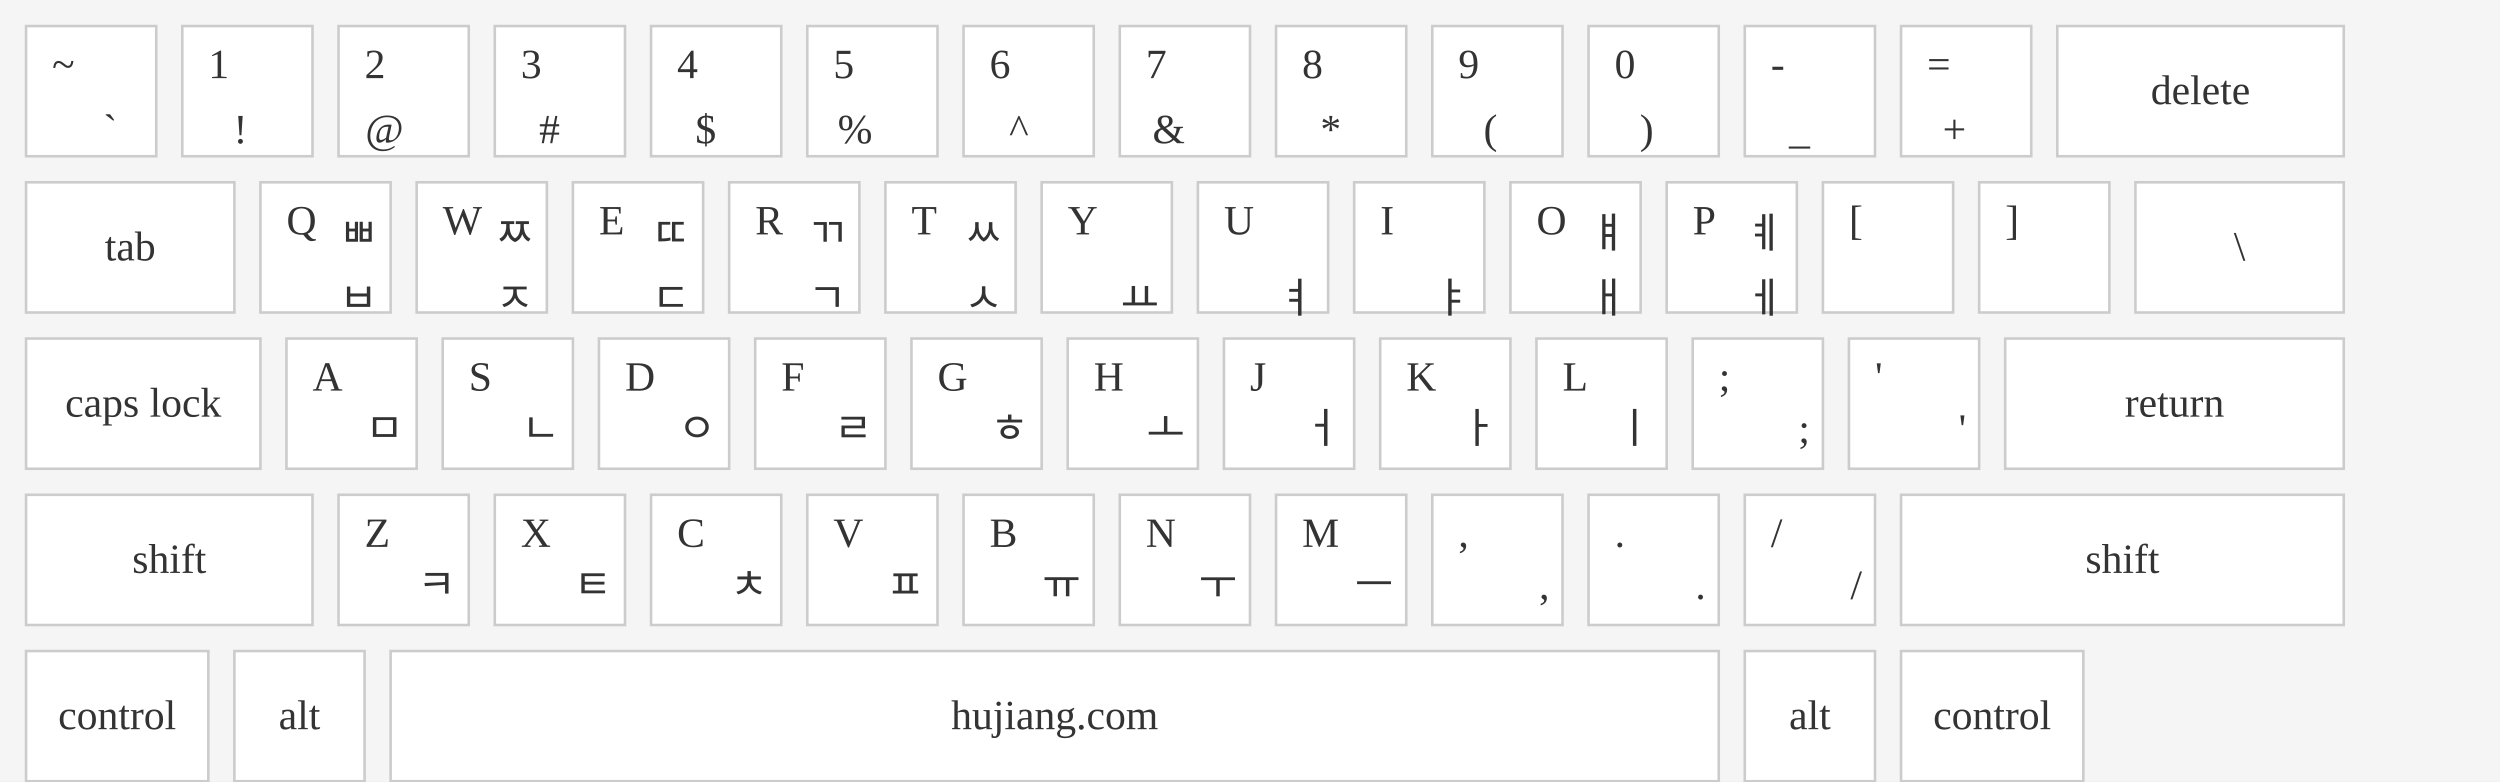
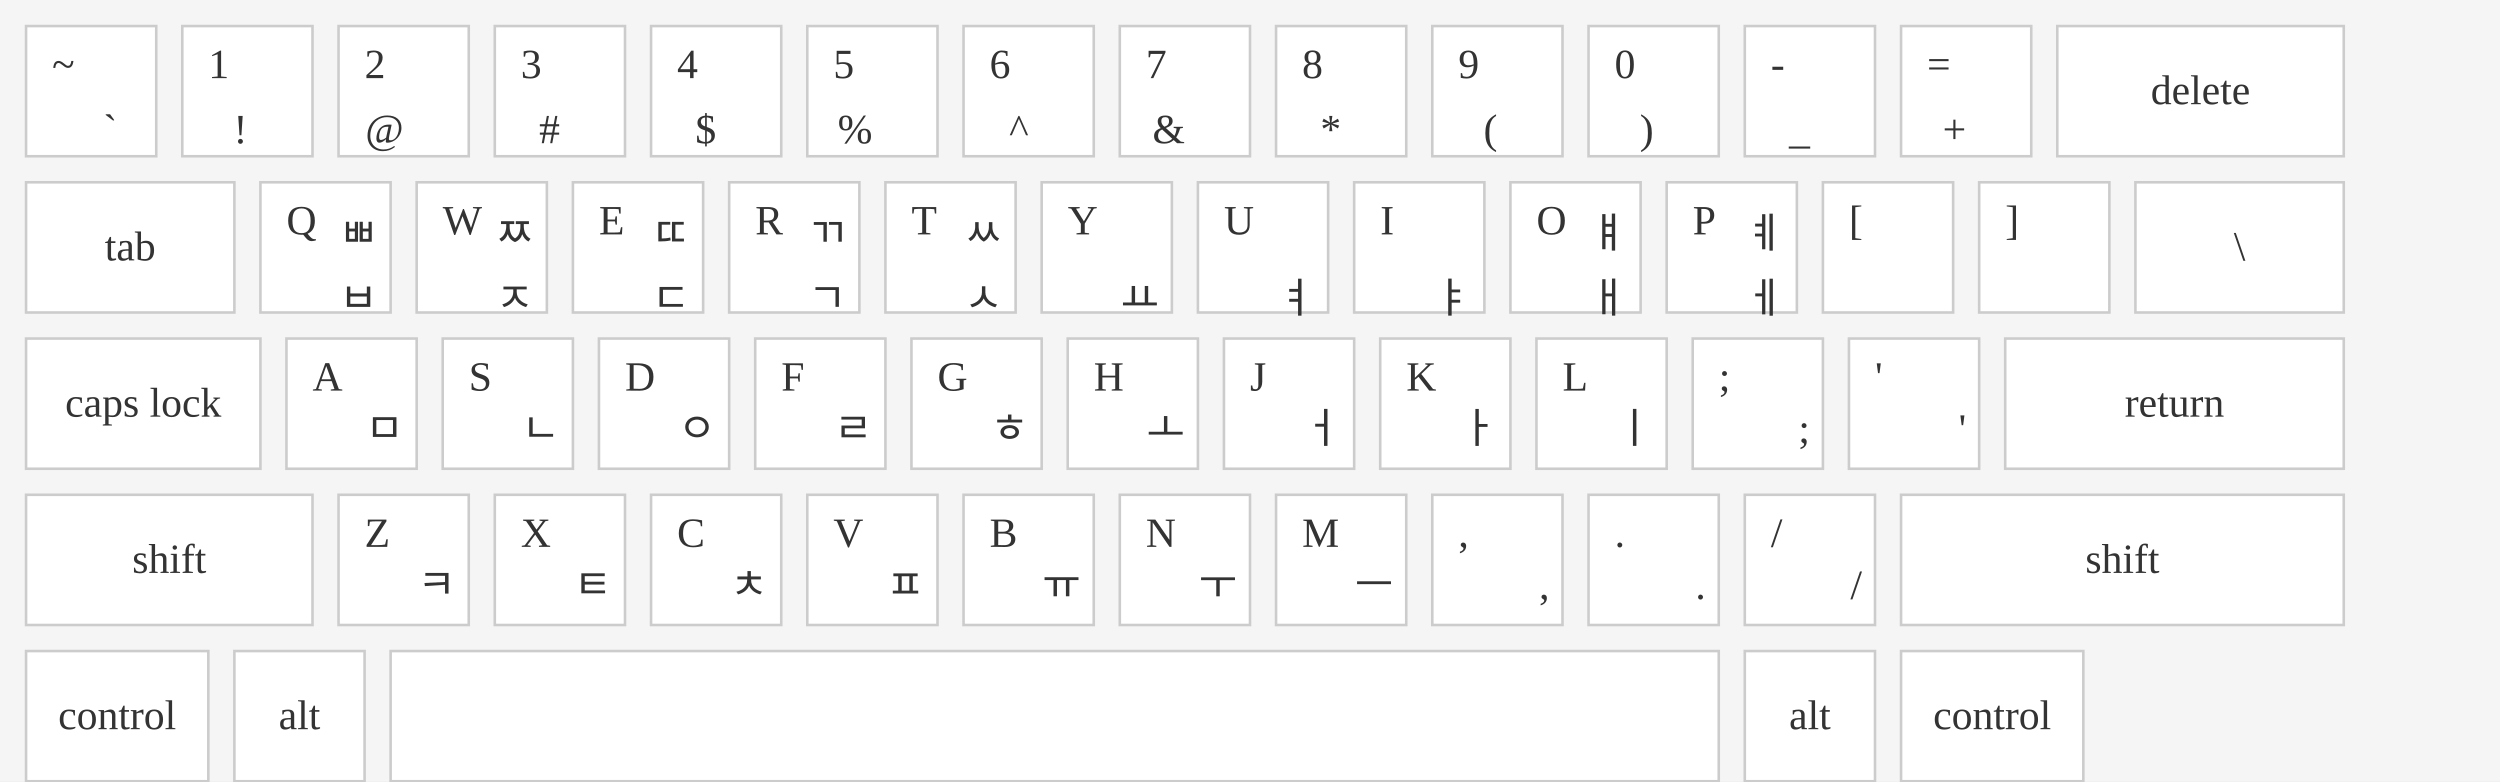
<svg width="960" height="300">
  <rect width="960" height="300" fill="#f5f5f5" />
  <g>
    <rect x="10" y="10" width="50" height="50" fill="white" stroke="#cccccc" stroke-width="1" />
    <text x="20" y="30" font-size="16" fill="#333333">~</text>
    <text x="45" y="55" font-size="16" text-anchor="end" fill="#333333">`</text>
    <rect x="70" y="10" width="50" height="50" fill="white" stroke="#cccccc" stroke-width="1" />
    <text x="80" y="30" font-size="16" fill="#333333">1</text>
    <text x="95" y="55" font-size="16" text-anchor="end" fill="#333333">!</text>
    <rect x="130" y="10" width="50" height="50" fill="white" stroke="#cccccc" stroke-width="1" />
    <text x="140" y="30" font-size="16" fill="#333333">2</text>
    <text x="155" y="55" font-size="16" text-anchor="end" fill="#333333">@</text>
    <rect x="190" y="10" width="50" height="50" fill="white" stroke="#cccccc" stroke-width="1" />
    <text x="200" y="30" font-size="16" fill="#333333">3</text>
    <text x="215" y="55" font-size="16" text-anchor="end" fill="#333333">#</text>
    <rect x="250" y="10" width="50" height="50" fill="white" stroke="#cccccc" stroke-width="1" />
    <text x="260" y="30" font-size="16" fill="#333333">4</text>
    <text x="275" y="55" font-size="16" text-anchor="end" fill="#333333">$</text>
    <rect x="310" y="10" width="50" height="50" fill="white" stroke="#cccccc" stroke-width="1" />
    <text x="320" y="30" font-size="16" fill="#333333">5</text>
    <text x="335" y="55" font-size="16" text-anchor="end" fill="#333333">%</text>
    <rect x="370" y="10" width="50" height="50" fill="white" stroke="#cccccc" stroke-width="1" />
    <text x="380" y="30" font-size="16" fill="#333333">6</text>
    <text x="395" y="55" font-size="16" text-anchor="end" fill="#333333">^</text>
    <rect x="430" y="10" width="50" height="50" fill="white" stroke="#cccccc" stroke-width="1" />
    <text x="440" y="30" font-size="16" fill="#333333">7</text>
    <text x="455" y="55" font-size="16" text-anchor="end" fill="#333333">&amp;</text>
    <rect x="490" y="10" width="50" height="50" fill="white" stroke="#cccccc" stroke-width="1" />
    <text x="500" y="30" font-size="16" fill="#333333">8</text>
    <text x="515" y="55" font-size="16" text-anchor="end" fill="#333333">*</text>
    <rect x="550" y="10" width="50" height="50" fill="white" stroke="#cccccc" stroke-width="1" />
    <text x="560" y="30" font-size="16" fill="#333333">9</text>
    <text x="575" y="55" font-size="16" text-anchor="end" fill="#333333">(</text>
    <rect x="610" y="10" width="50" height="50" fill="white" stroke="#cccccc" stroke-width="1" />
    <text x="620" y="30" font-size="16" fill="#333333">0</text>
    <text x="635" y="55" font-size="16" text-anchor="end" fill="#333333">)</text>
    <rect x="670" y="10" width="50" height="50" fill="white" stroke="#cccccc" stroke-width="1" />
    <text x="680" y="30" font-size="16" fill="#333333">-</text>
    <text x="695" y="55" font-size="16" text-anchor="end" fill="#333333">_</text>
    <rect x="730" y="10" width="50" height="50" fill="white" stroke="#cccccc" stroke-width="1" />
    <text x="740" y="30" font-size="16" fill="#333333">=</text>
    <text x="755" y="55" font-size="16" text-anchor="end" fill="#333333">+</text>
    <rect x="790" y="10" width="110" height="50" fill="white" stroke="#cccccc" stroke-width="1" />
    <text x="845" y="40" font-size="16" text-anchor="middle" fill="#333333">delete</text>
  </g>
  <g>
    <rect x="10" y="70" width="80" height="50" fill="white" stroke="#cccccc" stroke-width="1" />
    <text x="50" y="100" font-size="16" text-anchor="middle" fill="#333333">tab</text>
    <rect class="q" x="100" y="70" width="50" height="50" fill="white" stroke="#cccccc" stroke-width="1" />
    <text x="110" y="90" font-size="16" fill="#333333">Q</text>
    <text x="145" y="95" font-size="16" text-anchor="end" fill="#333333">ㅃ</text>
    <text x="145" y="120" font-size="16" text-anchor="end" fill="#333333">ㅂ</text>
    <rect class="w" x="160" y="70" width="50" height="50" fill="white" stroke="#cccccc" stroke-width="1" />
    <text x="170" y="90" font-size="16" fill="#333333">W</text>
    <text x="205" y="95" font-size="16" text-anchor="end" fill="#333333">ㅉ</text>
    <text x="205" y="120" font-size="16" text-anchor="end" fill="#333333">ㅈ</text>
    <rect class="e" x="220" y="70" width="50" height="50" fill="white" stroke="#cccccc" stroke-width="1" />
    <text x="230" y="90" font-size="16" fill="#333333">E</text>
    <text x="265" y="95" font-size="16" text-anchor="end" fill="#333333">ㄸ</text>
    <text x="265" y="120" font-size="16" text-anchor="end" fill="#333333">ㄷ</text>
    <rect class="r" x="280" y="70" width="50" height="50" fill="white" stroke="#cccccc" stroke-width="1" />
    <text x="290" y="90" font-size="16" fill="#333333">R</text>
    <text x="325" y="95" font-size="16" text-anchor="end" fill="#333333">ㄲ</text>
    <text x="325" y="120" font-size="16" text-anchor="end" fill="#333333">ㄱ</text>
    <rect class="t" x="340" y="70" width="50" height="50" fill="white" stroke="#cccccc" stroke-width="1" />
    <text x="350" y="90" font-size="16" fill="#333333">T</text>
    <text x="385" y="95" font-size="16" text-anchor="end" fill="#333333">ㅆ</text>
    <text x="385" y="120" font-size="16" text-anchor="end" fill="#333333">ㅅ</text>
    <rect class="y" x="400" y="70" width="50" height="50" fill="white" stroke="#cccccc" stroke-width="1" />
    <text x="410" y="90" font-size="16" fill="#333333">Y</text>
    <text x="445" y="120" font-size="16" text-anchor="end" fill="#333333">ㅛ</text>
    <rect class="u" x="460" y="70" width="50" height="50" fill="white" stroke="#cccccc" stroke-width="1" />
    <text x="470" y="90" font-size="16" fill="#333333">U</text>
    <text x="505" y="120" font-size="16" text-anchor="end" fill="#333333">ㅕ</text>
    <rect class="i" x="520" y="70" width="50" height="50" fill="white" stroke="#cccccc" stroke-width="1" />
    <text x="530" y="90" font-size="16" fill="#333333">I</text>
    <text x="565" y="120" font-size="16" text-anchor="end" fill="#333333">ㅑ</text>
    <rect class="o" x="580" y="70" width="50" height="50" fill="white" stroke="#cccccc" stroke-width="1" />
    <text x="590" y="90" font-size="16" fill="#333333">O</text>
    <text x="625" y="120" font-size="16" text-anchor="end" fill="#333333">ㅐ</text>
    <text x="625" y="95" font-size="16" text-anchor="end" fill="#333333">ㅒ</text>
    <rect class="p" x="640" y="70" width="50" height="50" fill="white" stroke="#cccccc" stroke-width="1" />
    <text x="650" y="90" font-size="16" fill="#333333">P</text>
    <text x="685" y="120" font-size="16" text-anchor="end" fill="#333333">ㅔ</text>
    <text x="685" y="95" font-size="16" text-anchor="end" fill="#333333">ㅖ</text>
    <rect x="700" y="70" width="50" height="50" fill="white" stroke="#cccccc" stroke-width="1" />
    <text x="710" y="90" font-size="16" fill="#333333">[</text>
    <rect x="760" y="70" width="50" height="50" fill="white" stroke="#cccccc" stroke-width="1" />
    <text x="770" y="90" font-size="16" fill="#333333">]</text>
    <rect x="820" y="70" width="80" height="50" fill="white" stroke="#cccccc" stroke-width="1" />
    <text x="860" y="100" font-size="16" text-anchor="middle" fill="#333333">\</text>
  </g>
  <g>
    <rect x="10" y="130" width="90" height="50" fill="white" stroke="#cccccc" stroke-width="1" />
    <text x="55" y="160" font-size="16" text-anchor="middle" fill="#333333">caps lock</text>
    <rect class="a" x="110" y="130" width="50" height="50" fill="white" stroke="#cccccc" stroke-width="1" />
    <text x="120" y="150" font-size="16" fill="#333333">A</text>
    <text x="155" y="170" font-size="16" text-anchor="end" fill="#333333">ㅁ</text>
    <rect class="s" x="170" y="130" width="50" height="50" fill="white" stroke="#cccccc" stroke-width="1" />
    <text x="180" y="150" font-size="16" fill="#333333">S</text>
    <text x="215" y="170" font-size="16" text-anchor="end" fill="#333333">ㄴ</text>
    <rect class="d" x="230" y="130" width="50" height="50" fill="white" stroke="#cccccc" stroke-width="1" />
    <text x="240" y="150" font-size="16" fill="#333333">D</text>
    <text x="275" y="170" font-size="16" text-anchor="end" fill="#333333">ㅇ</text>
    <rect class="f" x="290" y="130" width="50" height="50" fill="white" stroke="#cccccc" stroke-width="1" />
    <text x="300" y="150" font-size="16" fill="#333333">F</text>
    <text x="335" y="170" font-size="16" text-anchor="end" fill="#333333">ㄹ</text>
    <rect class="g" x="350" y="130" width="50" height="50" fill="white" stroke="#cccccc" stroke-width="1" />
    <text x="360" y="150" font-size="16" fill="#333333">G</text>
    <text x="395" y="170" font-size="16" text-anchor="end" fill="#333333">ㅎ</text>
    <rect class="h" x="410" y="130" width="50" height="50" fill="white" stroke="#cccccc" stroke-width="1" />
    <text x="420" y="150" font-size="16" fill="#333333">H</text>
    <text x="455" y="170" font-size="16" text-anchor="end" fill="#333333">ㅗ</text>
    <rect class="j" x="470" y="130" width="50" height="50" fill="white" stroke="#cccccc" stroke-width="1" />
    <text x="480" y="150" font-size="16" fill="#333333">J</text>
    <text x="515" y="170" font-size="16" text-anchor="end" fill="#333333">ㅓ</text>
    <rect class="k" x="530" y="130" width="50" height="50" fill="white" stroke="#cccccc" stroke-width="1" />
    <text x="540" y="150" font-size="16" fill="#333333">K</text>
    <text x="575" y="170" font-size="16" text-anchor="end" fill="#333333">ㅏ</text>
    <rect class="l" x="590" y="130" width="50" height="50" fill="white" stroke="#cccccc" stroke-width="1" />
    <text x="600" y="150" font-size="16" fill="#333333">L</text>
    <text x="635" y="170" font-size="16" text-anchor="end" fill="#333333">ㅣ</text>
    <rect x="650" y="130" width="50" height="50" fill="white" stroke="#cccccc" stroke-width="1" />
    <text x="660" y="150" font-size="16" fill="#333333">;</text>
    <text x="695" y="170" font-size="16" text-anchor="end" fill="#333333">;</text>
    <rect x="710" y="130" width="50" height="50" fill="white" stroke="#cccccc" stroke-width="1" />
    <text x="720" y="150" font-size="16" fill="#333333">'</text>
    <text x="755" y="170" font-size="16" text-anchor="end" fill="#333333">'</text>
    <rect x="770" y="130" width="130" height="50" fill="white" stroke="#cccccc" stroke-width="1" />
    <text x="835" y="160" font-size="16" text-anchor="middle" fill="#333333">return</text>
  </g>
  <g>
    <rect class="shift" x="10" y="190" width="110" height="50" fill="white" stroke="#cccccc" stroke-width="1" />
    <text x="65" y="220" font-size="16" text-anchor="middle" fill="#333333">shift</text>
    <rect class="z" x="130" y="190" width="50" height="50" fill="white" stroke="#cccccc" stroke-width="1" />
    <text x="140" y="210" font-size="16" fill="#333333">Z</text>
    <text x="175" y="230" font-size="16" text-anchor="end" fill="#333333">ㅋ</text>
    <rect class="x" x="190" y="190" width="50" height="50" fill="white" stroke="#cccccc" stroke-width="1" />
    <text x="200" y="210" font-size="16" fill="#333333">X</text>
    <text x="235" y="230" font-size="16" text-anchor="end" fill="#333333">ㅌ</text>
    <rect class="c" x="250" y="190" width="50" height="50" fill="white" stroke="#cccccc" stroke-width="1" />
    <text x="260" y="210" font-size="16" fill="#333333">C</text>
    <text x="295" y="230" font-size="16" text-anchor="end" fill="#333333">ㅊ</text>
    <rect class="v" x="310" y="190" width="50" height="50" fill="white" stroke="#cccccc" stroke-width="1" />
    <text x="320" y="210" font-size="16" fill="#333333">V</text>
    <text x="355" y="230" font-size="16" text-anchor="end" fill="#333333">ㅍ</text>
    <rect class="b" x="370" y="190" width="50" height="50" fill="white" stroke="#cccccc" stroke-width="1" />
    <text x="380" y="210" font-size="16" fill="#333333">B</text>
    <text x="415" y="230" font-size="16" text-anchor="end" fill="#333333">ㅠ</text>
    <rect class="n" x="430" y="190" width="50" height="50" fill="white" stroke="#cccccc" stroke-width="1" />
    <text x="440" y="210" font-size="16" fill="#333333">N</text>
    <text x="475" y="230" font-size="16" text-anchor="end" fill="#333333">ㅜ</text>
    <rect class="m" x="490" y="190" width="50" height="50" fill="white" stroke="#cccccc" stroke-width="1" />
    <text x="500" y="210" font-size="16" fill="#333333">M</text>
    <text x="535" y="230" font-size="16" text-anchor="end" fill="#333333">ㅡ</text>
    <rect x="550" y="190" width="50" height="50" fill="white" stroke="#cccccc" stroke-width="1" />
    <text x="560" y="210" font-size="16" fill="#333333">,</text>
    <text x="595" y="230" font-size="16" text-anchor="end" fill="#333333">,</text>
    <rect x="610" y="190" width="50" height="50" fill="white" stroke="#cccccc" stroke-width="1" />
    <text x="620" y="210" font-size="16" fill="#333333">.</text>
    <text x="655" y="230" font-size="16" text-anchor="end" fill="#333333">.</text>
    <rect x="670" y="190" width="50" height="50" fill="white" stroke="#cccccc" stroke-width="1" />
    <text x="680" y="210" font-size="16" fill="#333333">/</text>
    <text x="715" y="230" font-size="16" text-anchor="end" fill="#333333">/</text>
    <rect x="730" y="190" width="170" height="50" fill="white" stroke="#cccccc" stroke-width="1" />
    <text x="815" y="220" font-size="16" text-anchor="middle" fill="#333333">shift</text>
  </g>
  <g>
    <rect x="10" y="250" width="70" height="50" fill="white" stroke="#cccccc" stroke-width="1" />
    <text x="45" y="280" font-size="16" text-anchor="middle" fill="#333333">control</text>
    <rect x="90" y="250" width="50" height="50" fill="white" stroke="#cccccc" stroke-width="1" />
    <text x="115" y="280" font-size="16" text-anchor="middle" fill="#333333">alt</text>
-     <rect x="150" y="250" width="510" height="50" fill="white" stroke="#cccccc" stroke-width="1" />
-     <text x="405" y="280" font-size="16" text-anchor="middle" fill="#333333">hujiang.com</text>
+     <rect class="space Space" x="150" y="250" width="510" height="50" fill="white" stroke="#cccccc" stroke-width="1" />
+     <text x="405" y="280" font-size="16" text-anchor="middle" fill="#333333" />
    <rect x="670" y="250" width="50" height="50" fill="white" stroke="#cccccc" stroke-width="1" />
    <text x="695" y="280" font-size="16" text-anchor="middle" fill="#333333">alt</text>
    <rect x="730" y="250" width="70" height="50" fill="white" stroke="#cccccc" stroke-width="1" />
    <text x="765" y="280" font-size="16" text-anchor="middle" fill="#333333">control</text>
  </g>
</svg>
